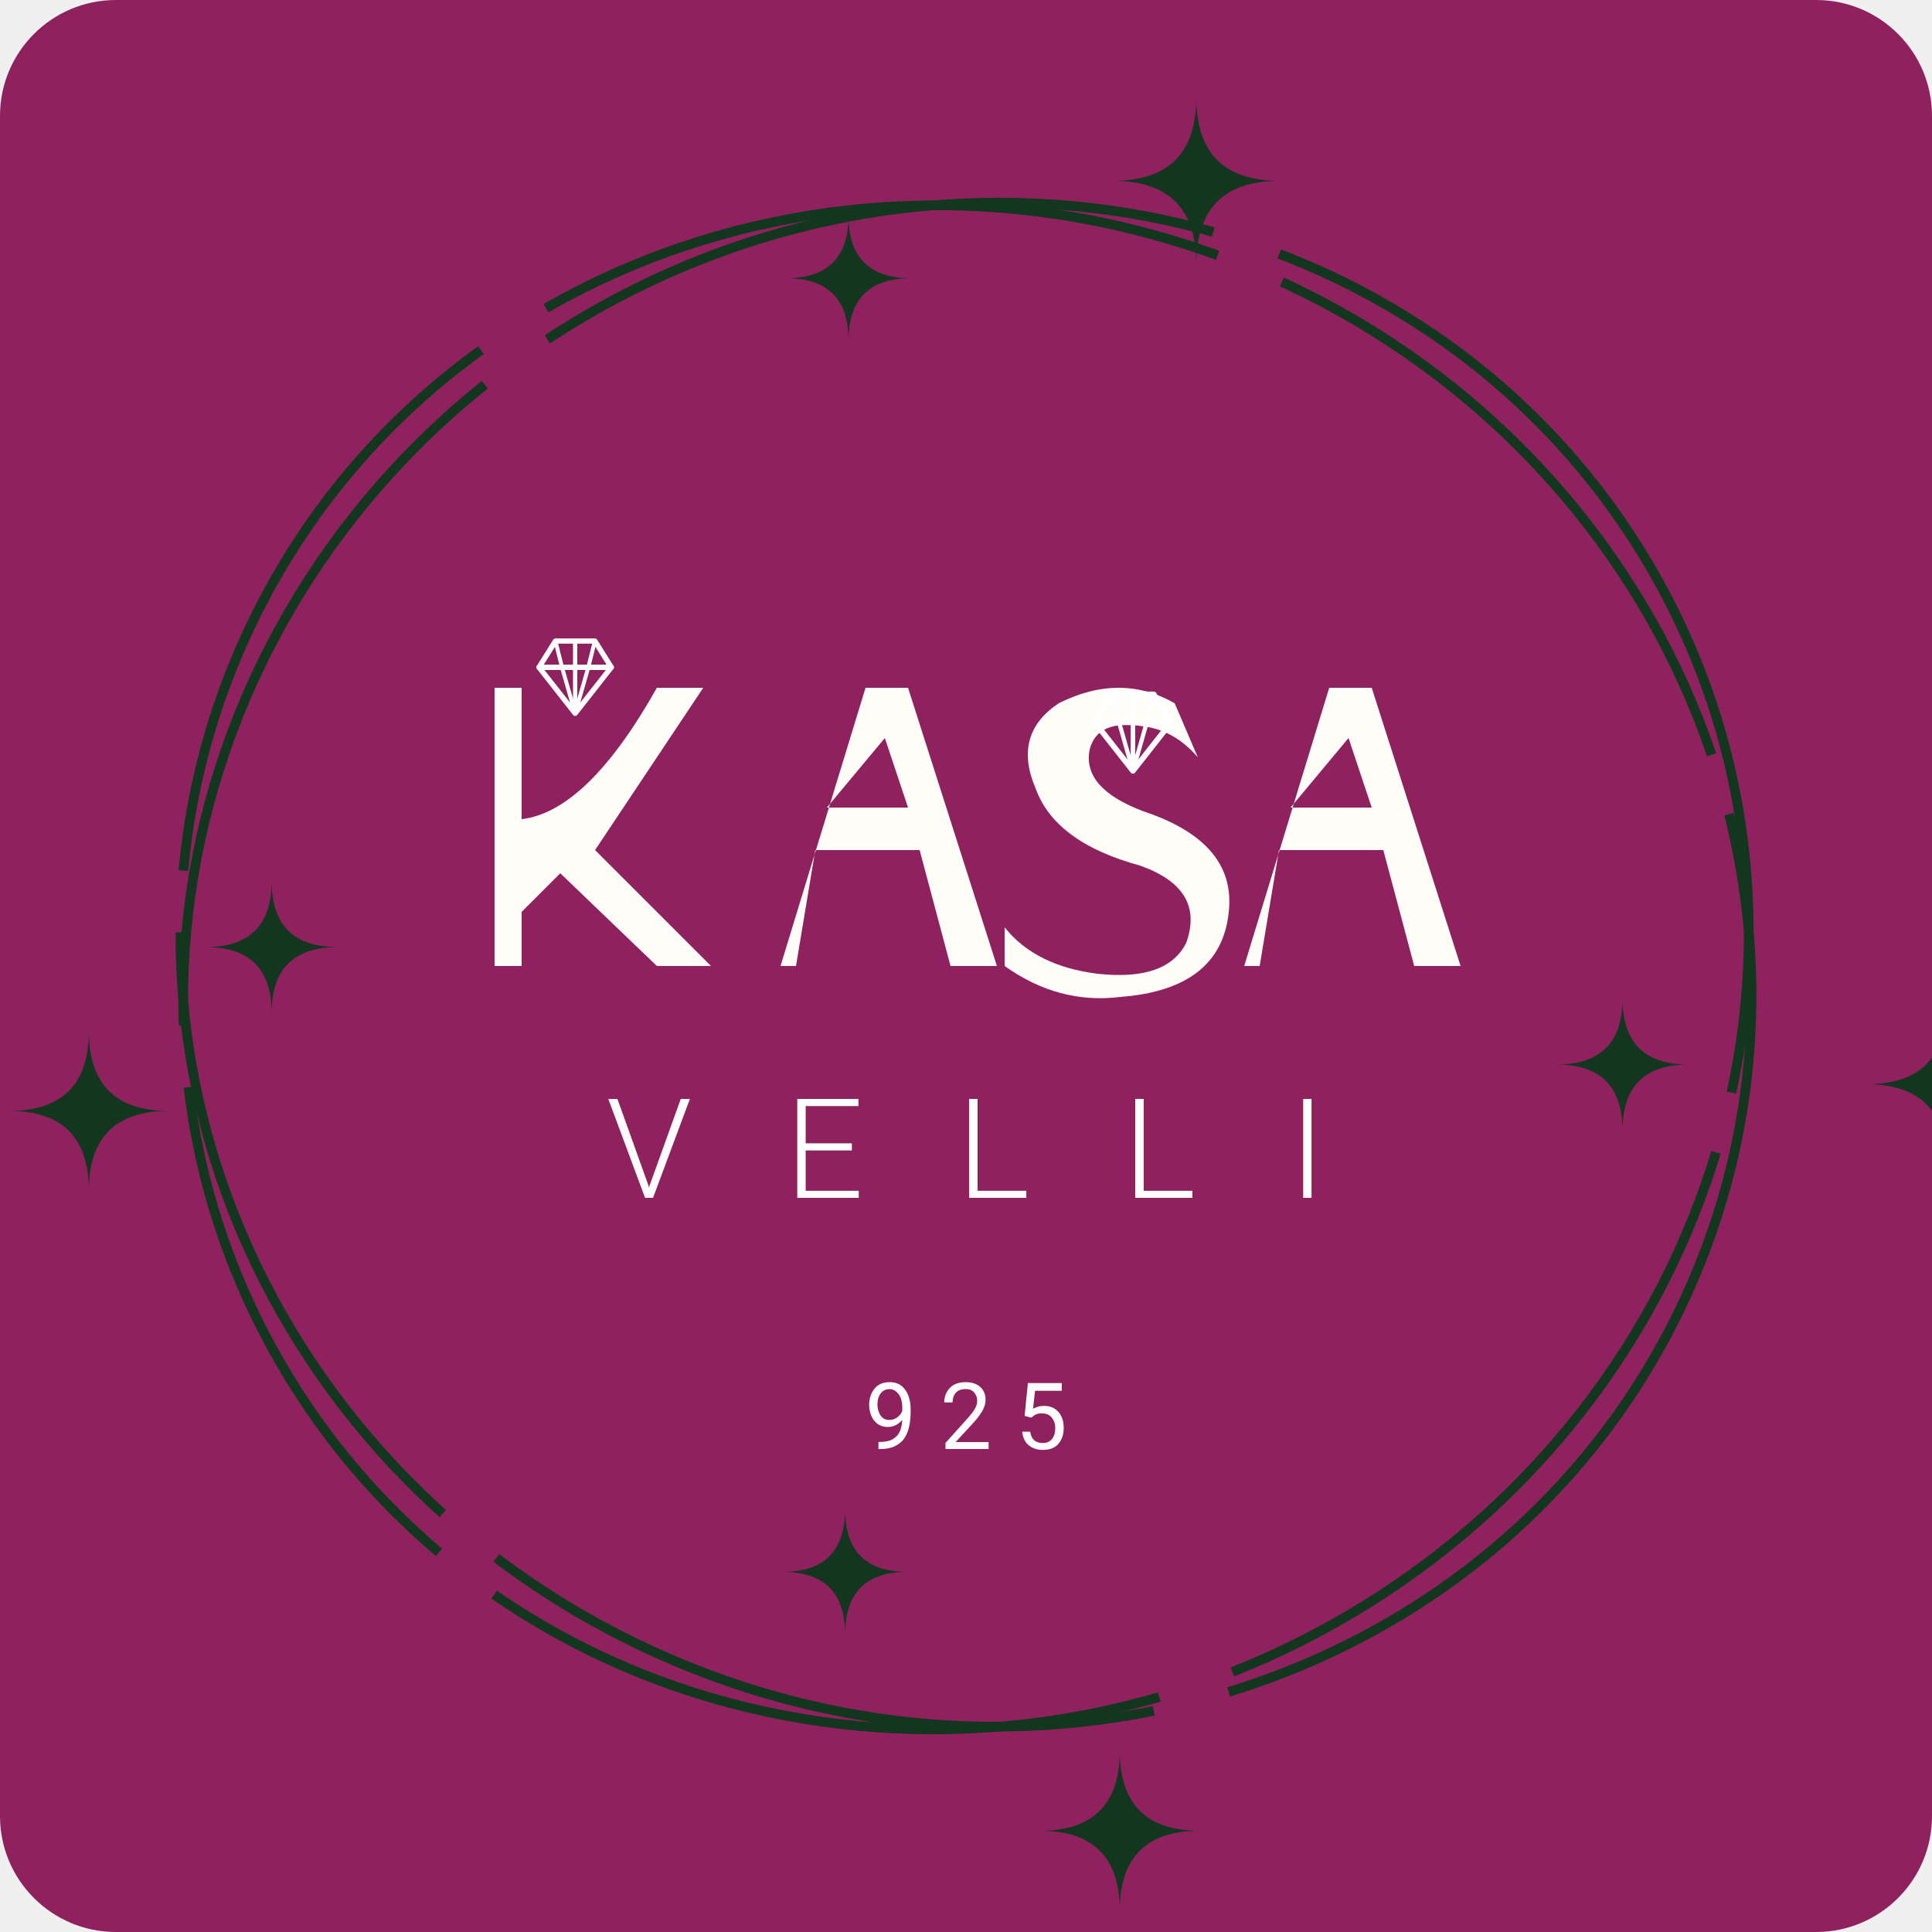
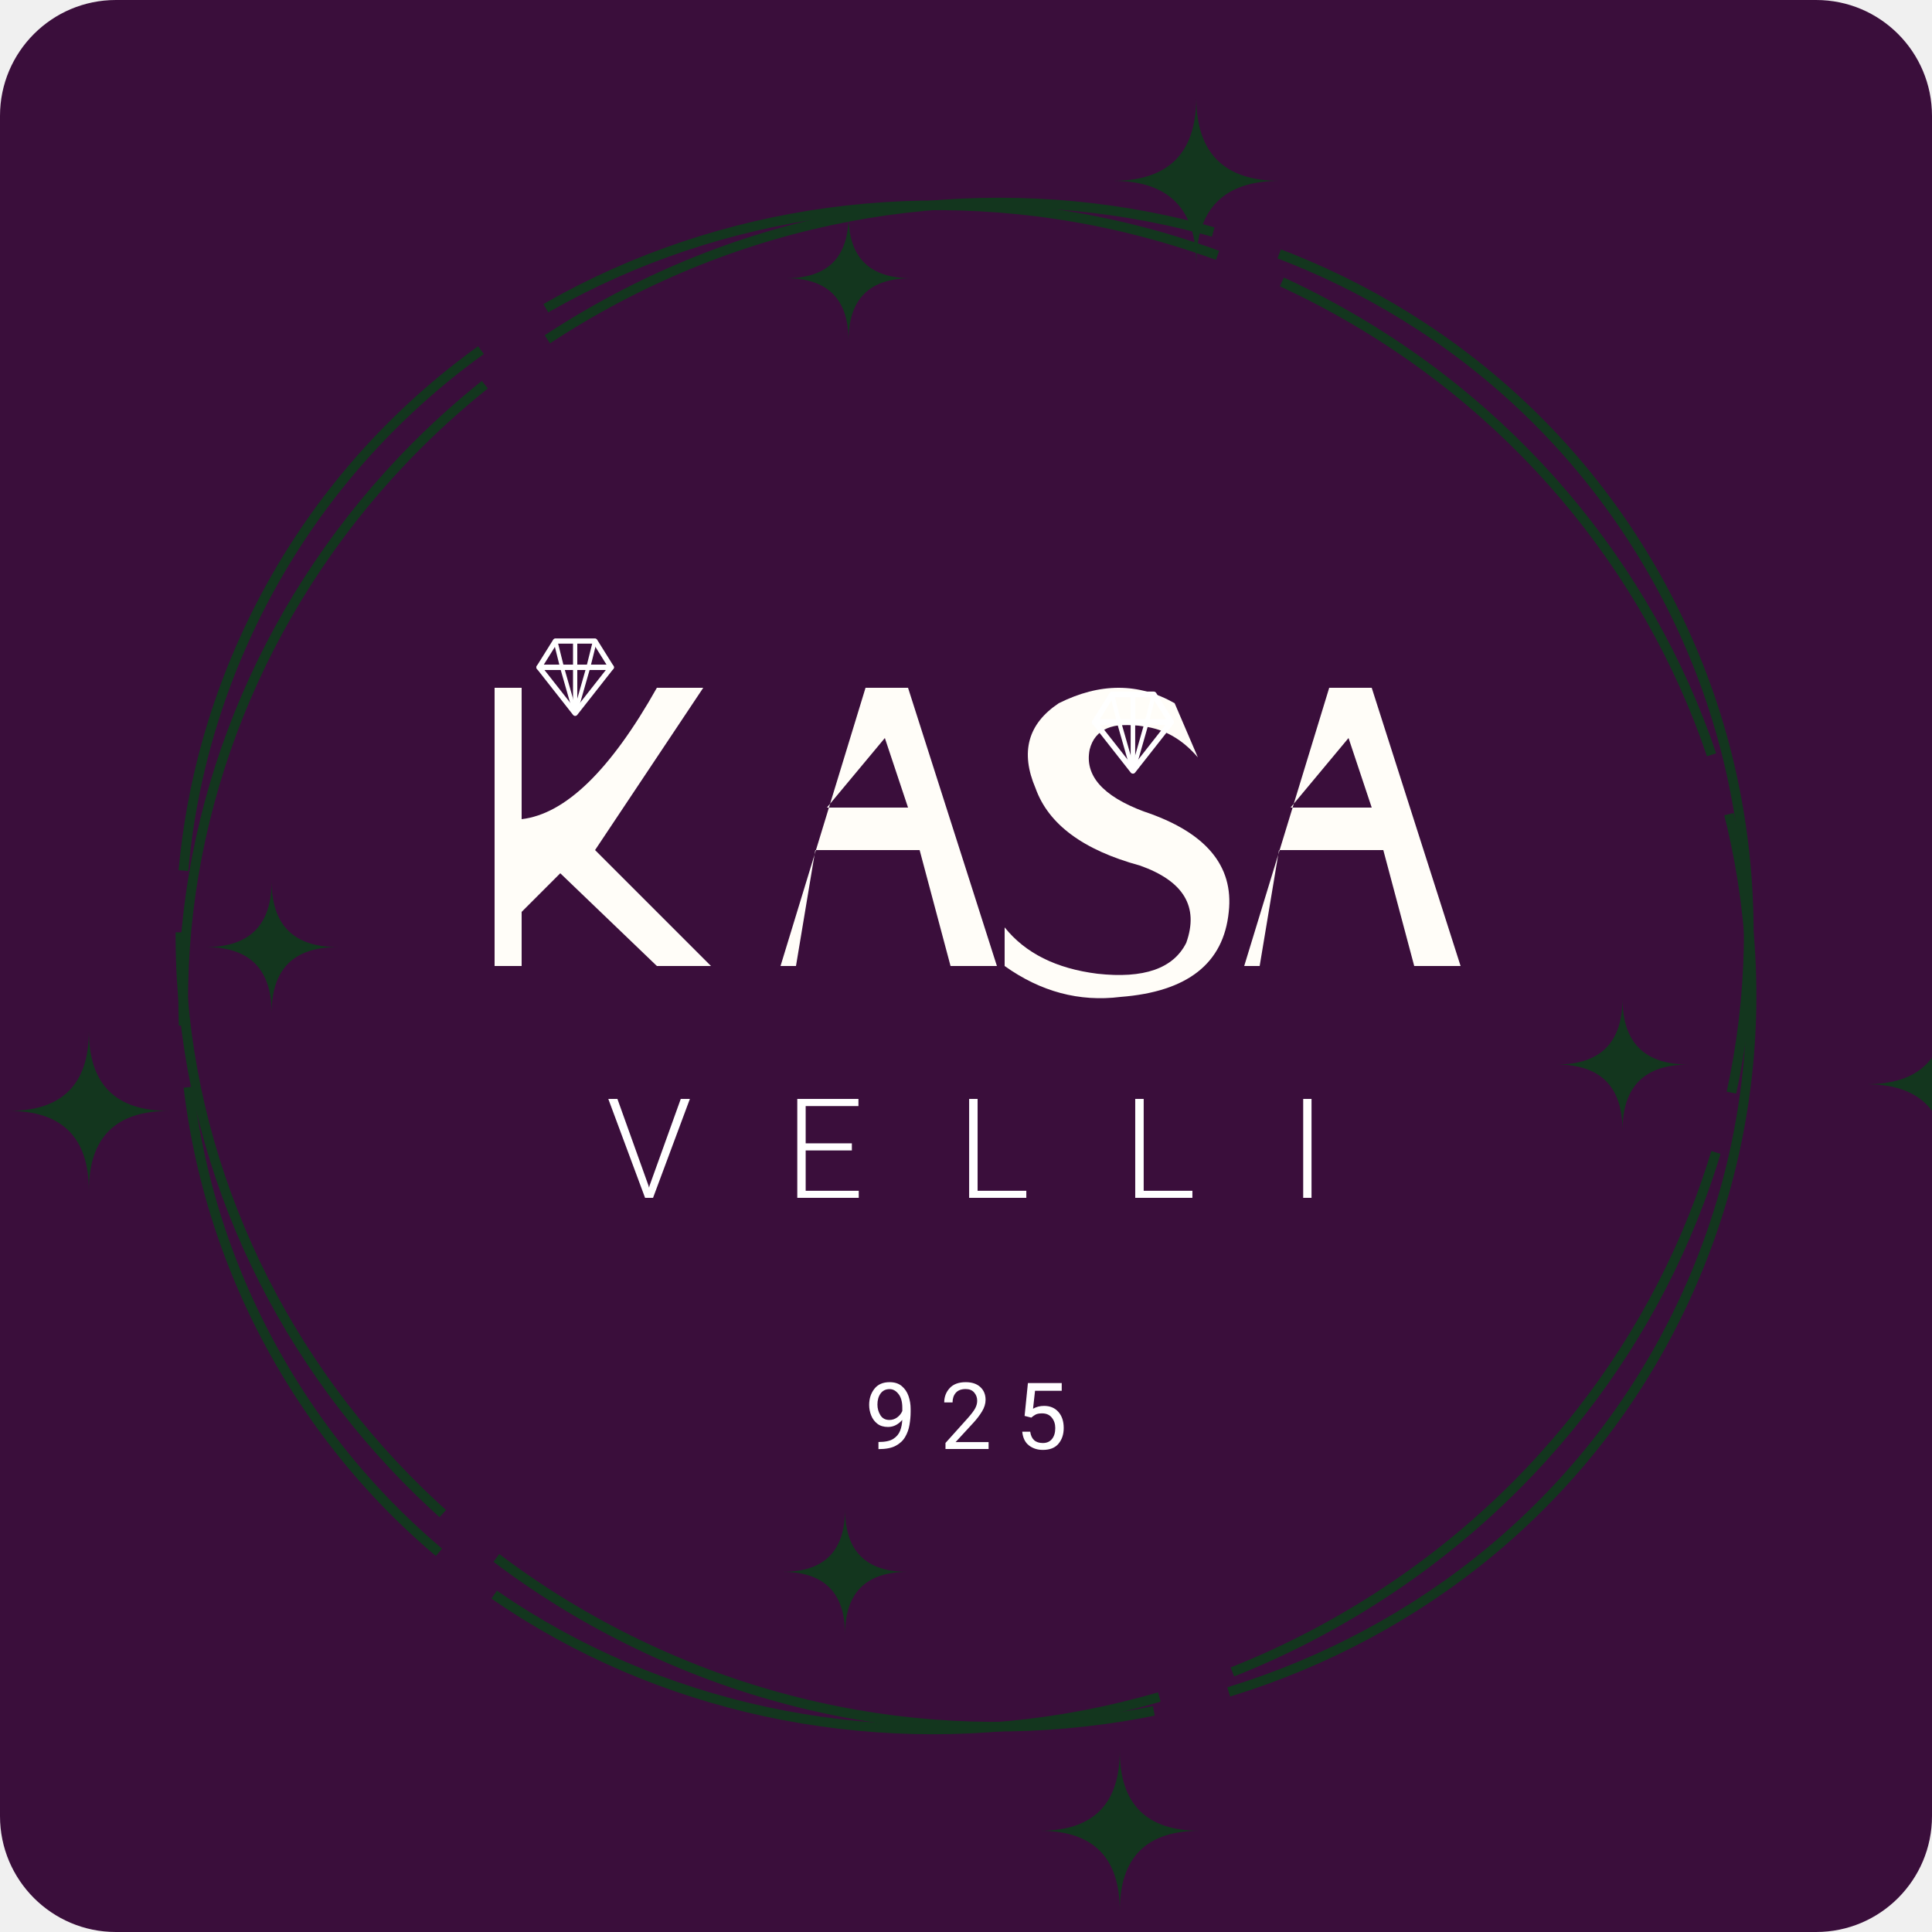
<svg xmlns="http://www.w3.org/2000/svg" viewBox="0 0 500 500" width="500" height="500">
  <defs>
    <g id="sparkle-star">
      <path d="M 0,-18 Q 0,0 18,0 Q 0,0 0,18 Q 0,0 -18,0 Q 0,0 0,-18 Z" fill="#13361e" />
    </g>
    <g id="diamond-gem">
      <polygon points="-11,-3 -6,-11 6,-11 11,-3" fill="none" stroke="#FFFFFF" stroke-width="1.6" stroke-linejoin="round" />
      <polygon points="-11,-3 0,11 11,-3" fill="none" stroke="#FFFFFF" stroke-width="1.6" stroke-linejoin="round" />
      <line x1="0" y1="-11" x2="0" y2="11" stroke="#FFFFFF" stroke-width="1.3" />
      <line x1="-6" y1="-11" x2="-4" y2="-3" stroke="#FFFFFF" stroke-width="1.2" />
      <line x1="6" y1="-11" x2="4" y2="-3" stroke="#FFFFFF" stroke-width="1.2" />
      <line x1="-4" y1="-3" x2="0" y2="11" stroke="#FFFFFF" stroke-width="1.2" />
      <line x1="4" y1="-3" x2="0" y2="11" stroke="#FFFFFF" stroke-width="1.2" />
      <line x1="-11" y1="-3" x2="11" y2="-3" stroke="#FFFFFF" stroke-width="1.3" />
    </g>
  </defs>
-   <rect width="100%" height="100%" fill="#8f225e" rx="30" />
+   <rect width="100%" height="100%" fill="#3a0e3b" rx="30" />
  <ellipse cx="250" cy="250" rx="205" ry="195" fill="none" stroke="#13361e" stroke-width="2.5" transform="rotate(-30 250 250)" stroke-dasharray="140 16 190 20 180 18" />
  <ellipse cx="250" cy="250" rx="205" ry="195" fill="none" stroke="#13361e" stroke-width="2.5" transform="rotate(25 250 250)" stroke-dasharray="160 20 180 18 170 16" />
  <use href="#sparkle-star" x="278" y="44" transform="scale(1.2) translate(-20,-5)" />
  <use href="#sparkle-star" x="220" y="72" transform="scale(0.9) translate(24,8)" />
  <use href="#sparkle-star" x="478" y="246" transform="scale(1.15) translate(-40,-2)" />
  <use href="#sparkle-star" x="420" y="278" transform="scale(0.95) translate(22,12)" />
  <use href="#sparkle-star" x="274" y="450" transform="scale(1.15) translate(-22,-38)" />
  <use href="#sparkle-star" x="218" y="478" transform="scale(0.9) translate(25,-26)" />
  <use href="#sparkle-star" x="20" y="274" transform="scale(1.15) translate(0,-24)" />
  <use href="#sparkle-star" x="74" y="248" transform="scale(0.95) translate(0,10)" />
  <g id="kasa-text" transform="translate(250, 222)">
    <path d="M -122,-44 L -115,-44 L -115,28 L -122,28 Z" fill="#FFFDF8" />
    <use href="#diamond-gem" x="-119" y="-55" transform="scale(0.85)" />
    <path d="M -115,-10 Q -98,-12 -80,-44 L -68,-44 L -96,-2 L -66,28 L -80,28 L -105,4 L -115,14 Z" fill="#FFFDF8" />
    <path d="M -48,28 L -26,-44 L -15,-44 L 8,28 L -4,28 L -12,-2 L -39,-2 L -44,28 Z M -36,-13 L -15,-13 L -21,-31 Z" fill="#FFFDF8" />
    <path d="M 54,-40 Q 40,-48 24,-40 Q 12,-32 18,-18 Q 23,-4 45,2 Q 62,8 57,22 Q 52,32 34,30 Q 18,28 10,18 L 10,28 Q 24,38 40,36 Q 66,34 68,14 Q 70,-4 46,-12 Q 30,-18 32,-28 Q 34,-36 46,-34 Q 54,-33 60,-26 Z" fill="#FFFDF8" />
    <use href="#diamond-gem" x="48" y="-36" transform="scale(0.9)" />
    <path d="M 72,28 L 94,-44 L 105,-44 L 128,28 L 116,28 L 108,-2 L 81,-2 L 76,28 Z M 84,-13 L 105,-13 L 99,-31 Z" fill="#FFFDF8" />
  </g>
  <text x="250" y="310" font-family="-apple-system, BlinkMacSystemFont, 'Segoe UI', Roboto, 'Montserrat', sans-serif" font-size="36" font-weight="300" fill="#FFFFFF" text-anchor="middle" letter-spacing="24">VELLI</text>
  <text x="250" y="375" font-family="-apple-system, BlinkMacSystemFont, 'Segoe UI', Roboto, sans-serif" font-size="24" font-weight="400" fill="#FFFFFF" text-anchor="middle" letter-spacing="6">925</text>
</svg>
